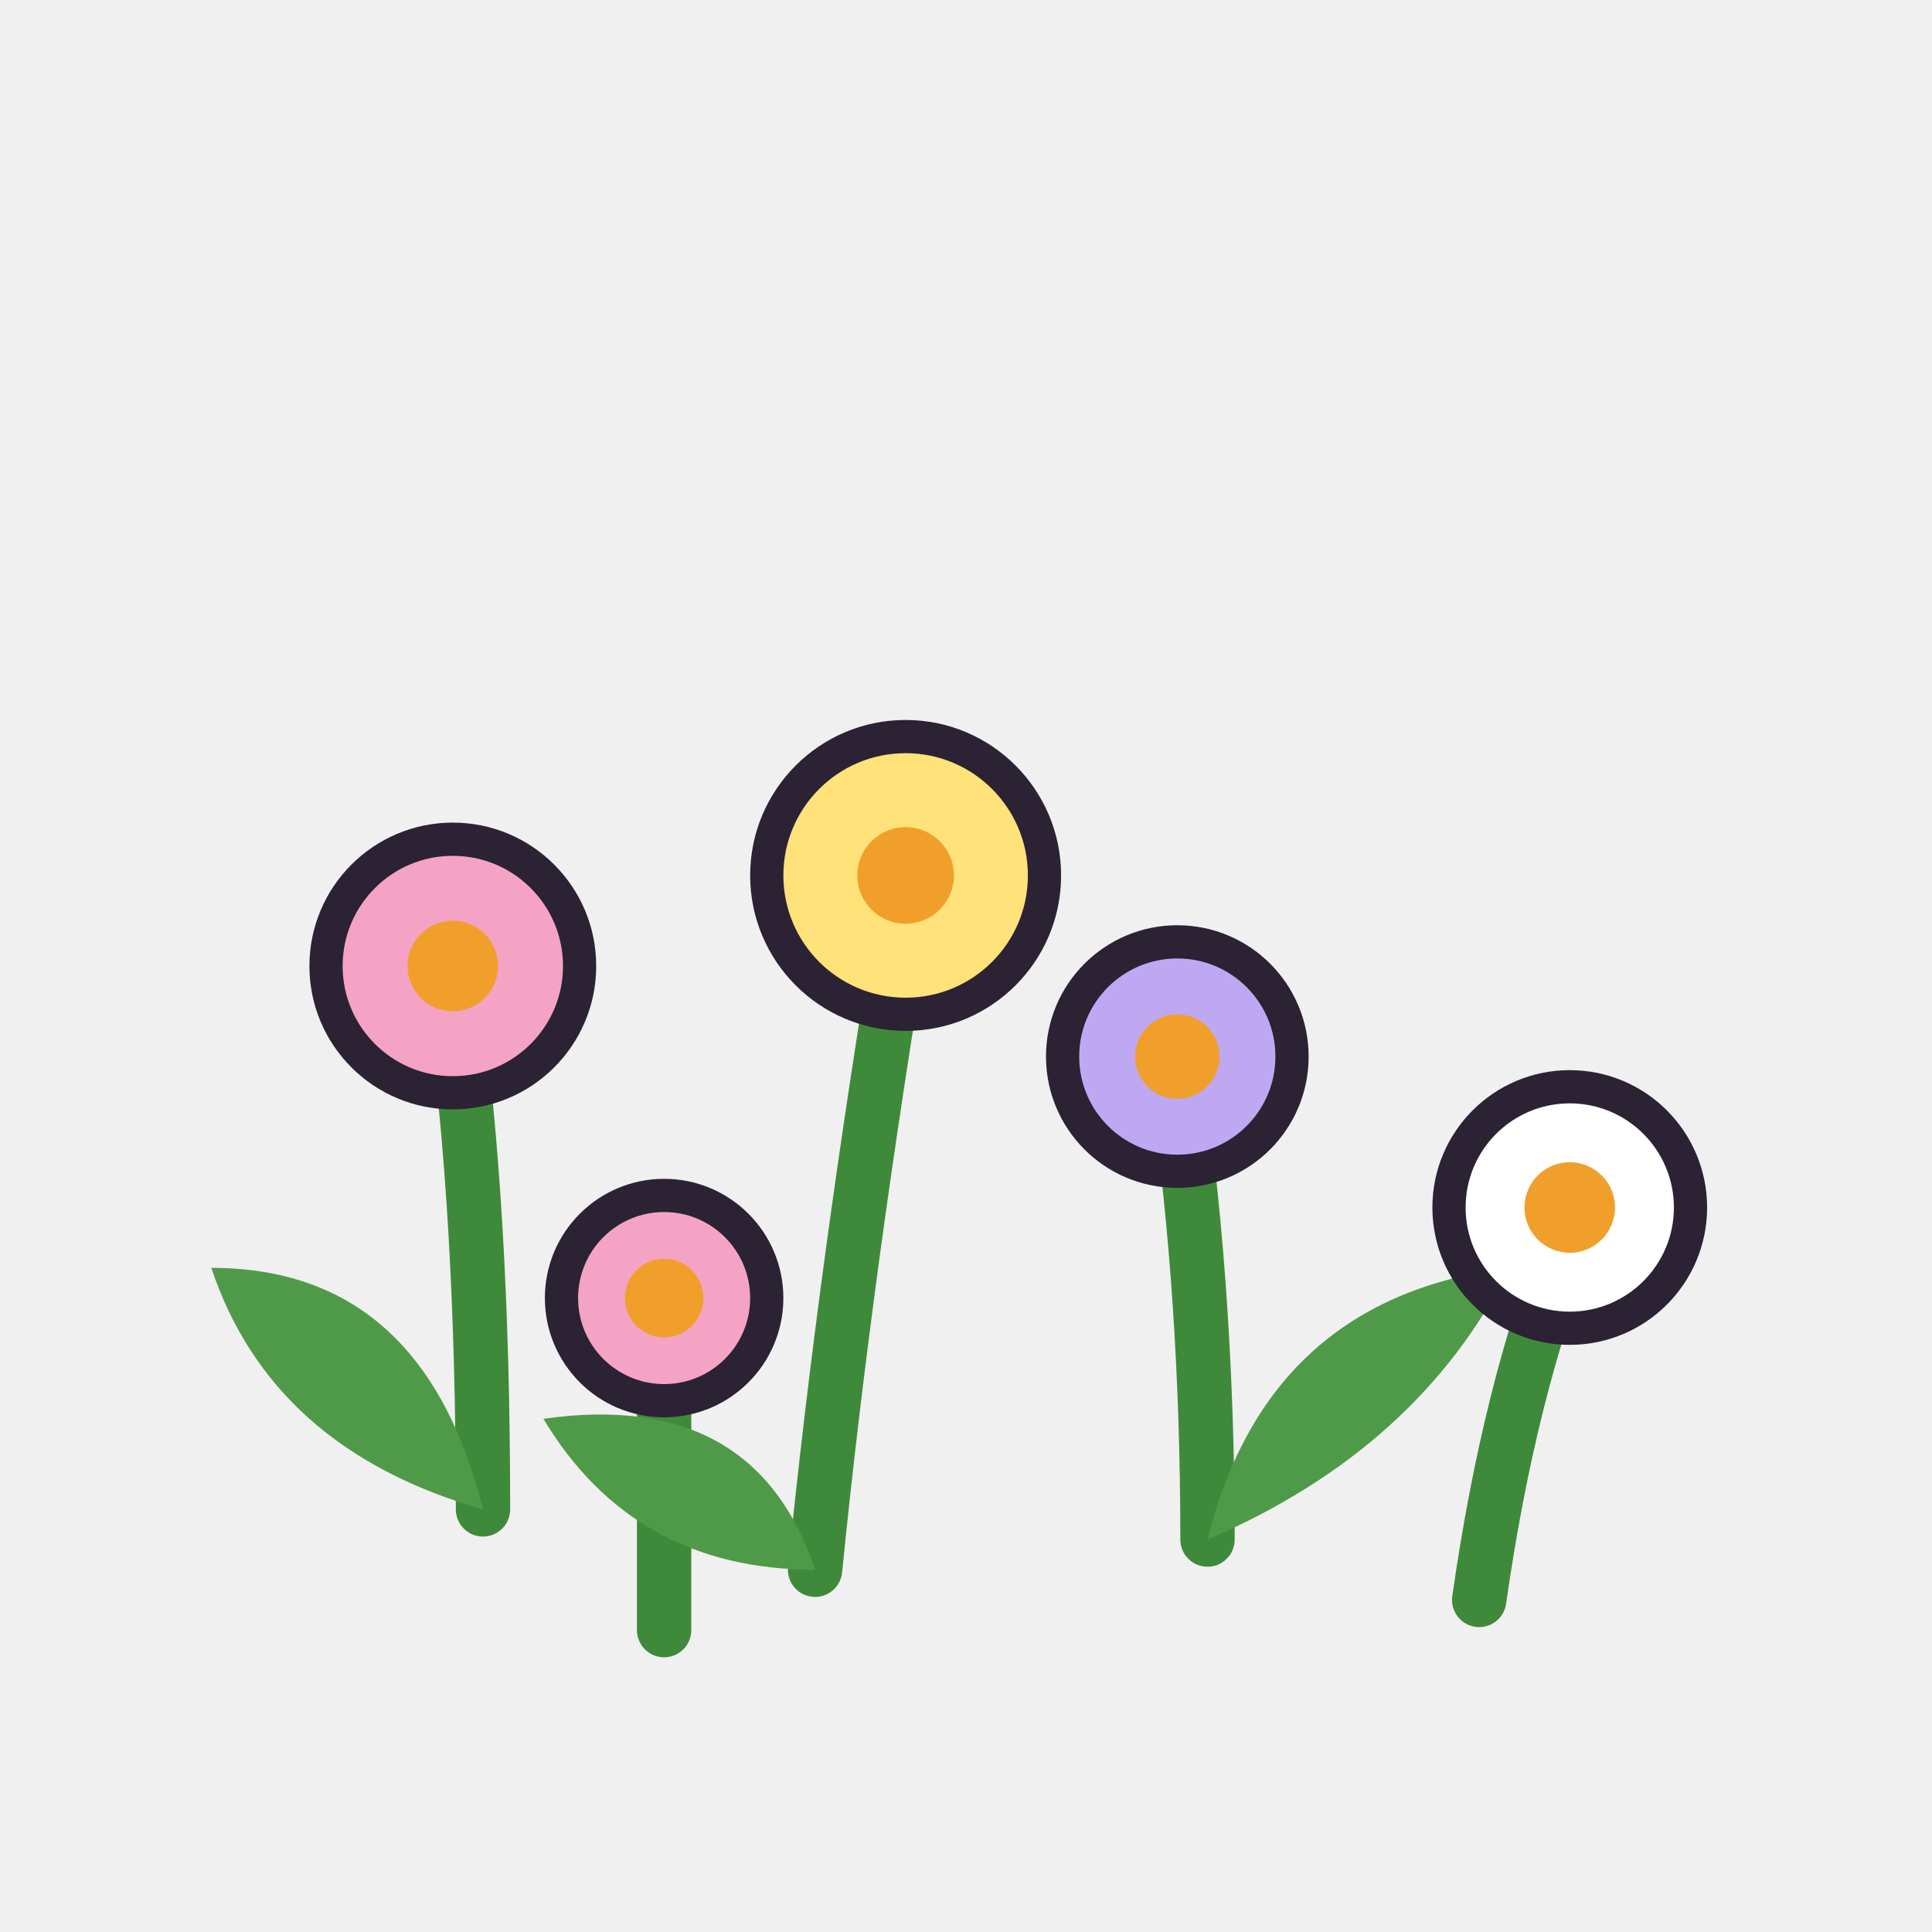
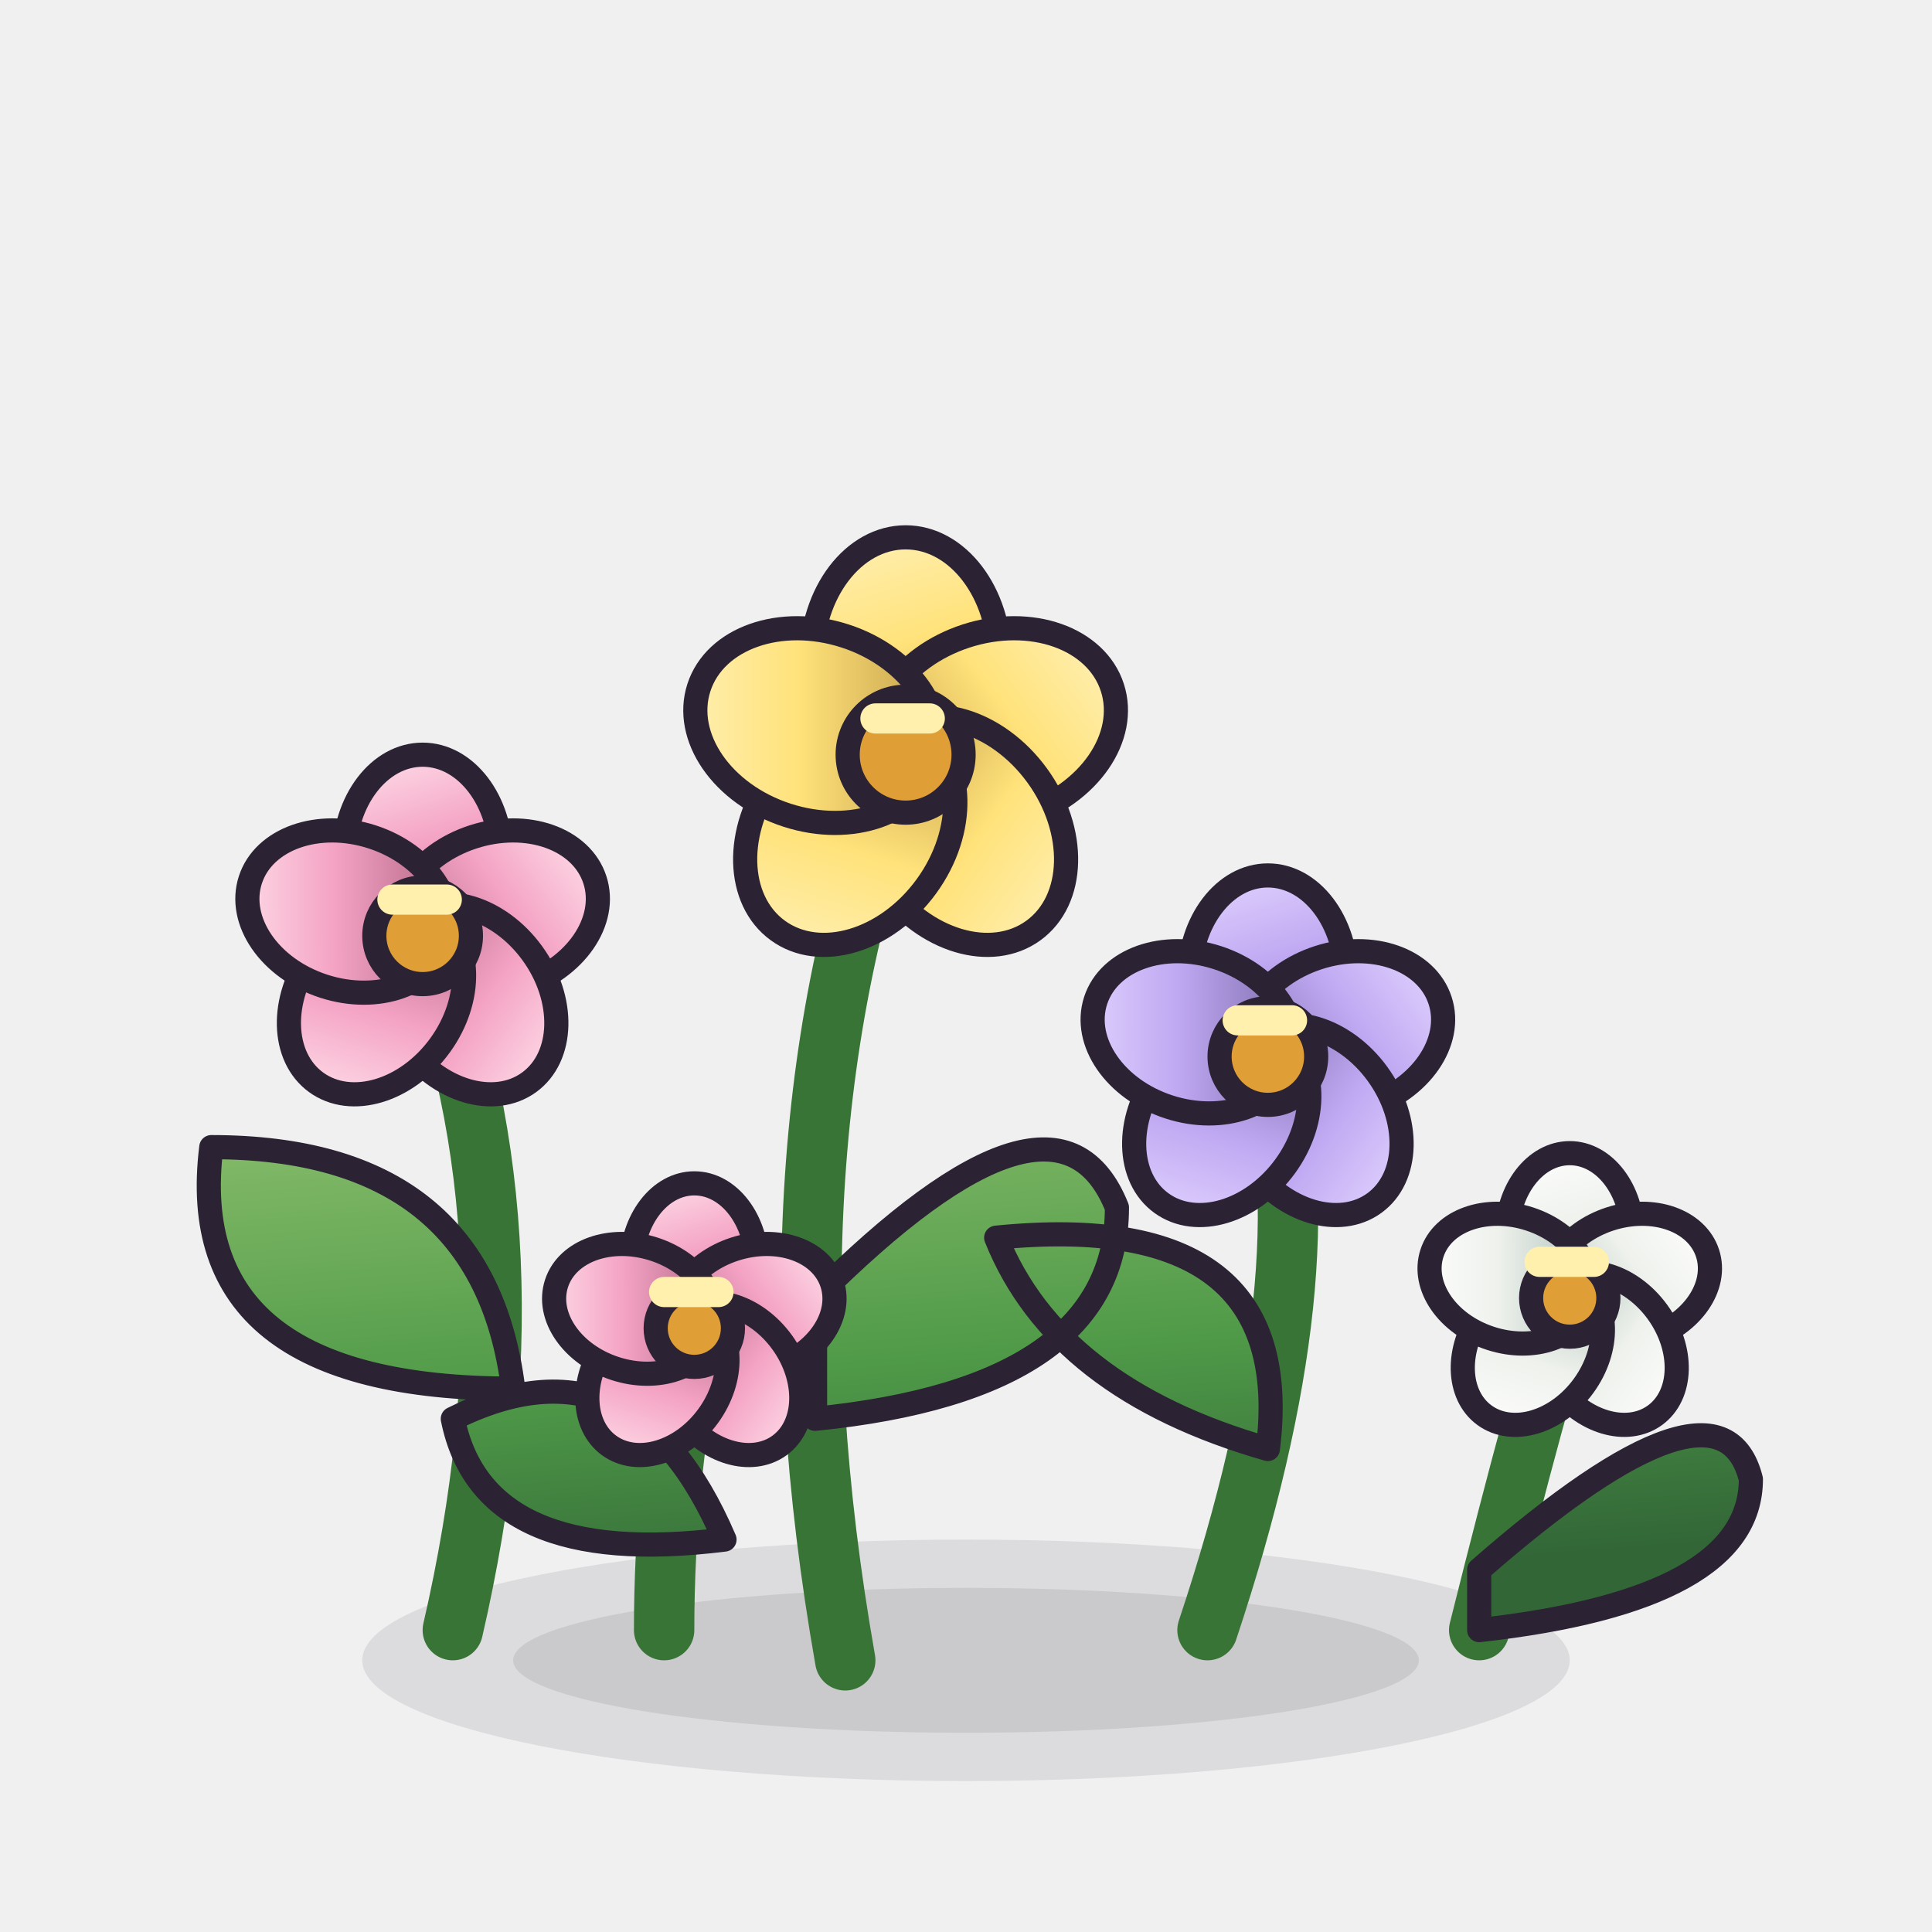
- <svg xmlns="http://www.w3.org/2000/svg" viewBox="0 0 64 64">
-   <g fill="none" stroke="#3f8a3a" stroke-width="1.8" stroke-linecap="round">
-     <path d="M16 50 Q16 40 15 33 M27 52 Q28 42 30 30 M40 51 Q40 43 39 36 M49 53 Q50 46 52 41 M22 54 Q22 47 22 44" />
+ <svg xmlns="http://www.w3.org/2000/svg" width="64" height="64" viewBox="0 0 64 64" stroke-linecap="round" stroke-linejoin="round">
+   <defs>
+     <linearGradient id="leaf" x1="0" y1="0" x2=".25" y2="1">
+       <stop offset="0" stop-color="#82b967" />
+       <stop offset=".52" stop-color="#4f9a48" />
+       <stop offset="1" stop-color="#326637" />
+     </linearGradient>
+     <linearGradient id="pink" x1="0" y1="0" x2=".25" y2="1">
+       <stop offset="0" stop-color="#ffe1eb" />
+       <stop offset=".52" stop-color="#f4a3c4" />
+       <stop offset="1" stop-color="#be708f" />
+     </linearGradient>
+     <linearGradient id="gold" x1="0" y1="0" x2=".25" y2="1">
+       <stop offset="0" stop-color="#fff1b8" />
+       <stop offset=".52" stop-color="#ffe27a" />
+       <stop offset="1" stop-color="#cda951" />
+     </linearGradient>
+     <linearGradient id="violet" x1="0" y1="0" x2=".25" y2="1">
+       <stop offset="0" stop-color="#e3d5ff" />
+       <stop offset=".52" stop-color="#bfa8f2" />
+       <stop offset="1" stop-color="#8876b7" />
+     </linearGradient>
+     <linearGradient id="white" x1="0" y1="0" x2=".25" y2="1">
+       <stop offset="0" stop-color="#ffffff" />
+       <stop offset=".52" stop-color="#eef1ec" />
+       <stop offset="1" stop-color="#b8c9c2" />
+     </linearGradient>
+   </defs>
+   <ellipse cx="32" cy="55" rx="20" ry="4" fill="#2b2233" opacity=".10" />
+   <ellipse cx="32" cy="55" rx="15" ry="2.4" fill="#2b2233" opacity=".10" />
+   <g fill="none" stroke="#397437" stroke-width="2">
+     <path d="M15 54Q18 41 14 31M28 55Q25 38 30 25M40 54Q44 42 42 35M49 54Q51 46 52 43M22 54Q22 49 23 44" />
  </g>
-   <g fill="#4f9a48">
-     <path d="M16 50 q-7 -2 -9 -8 q7 0 9 8 Z" />
-     <path d="M40 51 q7 -3 10 -9 q-8 1 -10 9 Z" />
-     <path d="M27 52 q-6 0 -9 -5 q7 -1 9 5 Z" />
+   <g fill="url(#leaf)" stroke="#2b2233" stroke-width=".8">
+     <path d="M17 46Q6 46 7 38Q16 38 17 46ZM27 43Q35 35 37 40Q37 46 27 47ZM42 48Q35 46 33 41Q43 40 42 48ZM24 51Q16 52 15 47Q21 44 24 51ZM49 52Q57 45 58 49Q58 53 49 54Z" />
  </g>
-   <g stroke="#2b2233" stroke-width="1.1">
-     <circle cx="15" cy="32" r="4.2" fill="#f4a3c4" />
-     <circle cx="30" cy="29" r="4.6" fill="#ffe27a" />
-     <circle cx="39" cy="35" r="3.8" fill="#bfa8f2" />
-     <circle cx="52" cy="40" r="4" fill="#ffffff" />
-     <circle cx="22" cy="43" r="3.4" fill="#f4a3c4" />
+   <g transform="translate(14 31)" fill="url(#pink)" stroke="#2b2233" stroke-width=".8">
+     <ellipse cx="0" cy="-2.6" rx="2.6" ry="3.4" transform="rotate(0)" />
+     <ellipse cx="0" cy="-2.6" rx="2.6" ry="3.4" transform="rotate(72)" />
+     <ellipse cx="0" cy="-2.6" rx="2.6" ry="3.4" transform="rotate(144)" />
+     <ellipse cx="0" cy="-2.6" rx="2.6" ry="3.4" transform="rotate(216)" />
+     <ellipse cx="0" cy="-2.6" rx="2.6" ry="3.4" transform="rotate(288)" />
+     <circle r="1.6" fill="#df9e36" />
+     <path d="M-1 -1.2H.8" stroke="#fff0ad" stroke-width="1" />
  </g>
-   <g fill="#f0a02a">
-     <circle cx="15" cy="32" r="1.5" />
-     <circle cx="30" cy="29" r="1.6" />
-     <circle cx="39" cy="35" r="1.4" />
-     <circle cx="52" cy="40" r="1.5" />
-     <circle cx="22" cy="43" r="1.3" />
+   <g transform="translate(30 25)" fill="url(#gold)" stroke="#2b2233" stroke-width=".8">
+     <ellipse cx="0" cy="-3.12" rx="3.12" ry="4.08" transform="rotate(0)" />
+     <ellipse cx="0" cy="-3.12" rx="3.12" ry="4.08" transform="rotate(72)" />
+     <ellipse cx="0" cy="-3.12" rx="3.12" ry="4.08" transform="rotate(144)" />
+     <ellipse cx="0" cy="-3.12" rx="3.12" ry="4.08" transform="rotate(216)" />
+     <ellipse cx="0" cy="-3.12" rx="3.12" ry="4.08" transform="rotate(288)" />
+     <circle r="1.92" fill="#df9e36" />
+     <path d="M-1 -1.2H.8" stroke="#fff0ad" stroke-width="1" />
+   </g>
+   <g transform="translate(42 35)" fill="url(#violet)" stroke="#2b2233" stroke-width=".8">
+     <ellipse cx="0" cy="-2.6" rx="2.6" ry="3.4" transform="rotate(0)" />
+     <ellipse cx="0" cy="-2.6" rx="2.6" ry="3.4" transform="rotate(72)" />
+     <ellipse cx="0" cy="-2.6" rx="2.6" ry="3.4" transform="rotate(144)" />
+     <ellipse cx="0" cy="-2.6" rx="2.6" ry="3.4" transform="rotate(216)" />
+     <ellipse cx="0" cy="-2.6" rx="2.6" ry="3.4" transform="rotate(288)" />
+     <circle r="1.6" fill="#df9e36" />
+     <path d="M-1 -1.2H.8" stroke="#fff0ad" stroke-width="1" />
+   </g>
+   <g transform="translate(52 43)" fill="url(#white)" stroke="#2b2233" stroke-width=".8">
+     <ellipse cx="0" cy="-2.08" rx="2.08" ry="2.72" transform="rotate(0)" />
+     <ellipse cx="0" cy="-2.08" rx="2.08" ry="2.72" transform="rotate(72)" />
+     <ellipse cx="0" cy="-2.08" rx="2.08" ry="2.72" transform="rotate(144)" />
+     <ellipse cx="0" cy="-2.08" rx="2.08" ry="2.72" transform="rotate(216)" />
+     <ellipse cx="0" cy="-2.08" rx="2.08" ry="2.72" transform="rotate(288)" />
+     <circle r="1.28" fill="#df9e36" />
+     <path d="M-1 -1.2H.8" stroke="#fff0ad" stroke-width="1" />
+   </g>
+   <g transform="translate(23 44)" fill="url(#pink)" stroke="#2b2233" stroke-width=".8">
+     <ellipse cx="0" cy="-2.08" rx="2.08" ry="2.72" transform="rotate(0)" />
+     <ellipse cx="0" cy="-2.08" rx="2.08" ry="2.72" transform="rotate(72)" />
+     <ellipse cx="0" cy="-2.08" rx="2.08" ry="2.72" transform="rotate(144)" />
+     <ellipse cx="0" cy="-2.08" rx="2.08" ry="2.72" transform="rotate(216)" />
+     <ellipse cx="0" cy="-2.08" rx="2.08" ry="2.72" transform="rotate(288)" />
+     <circle r="1.28" fill="#df9e36" />
+     <path d="M-1 -1.2H.8" stroke="#fff0ad" stroke-width="1" />
  </g>
</svg>
